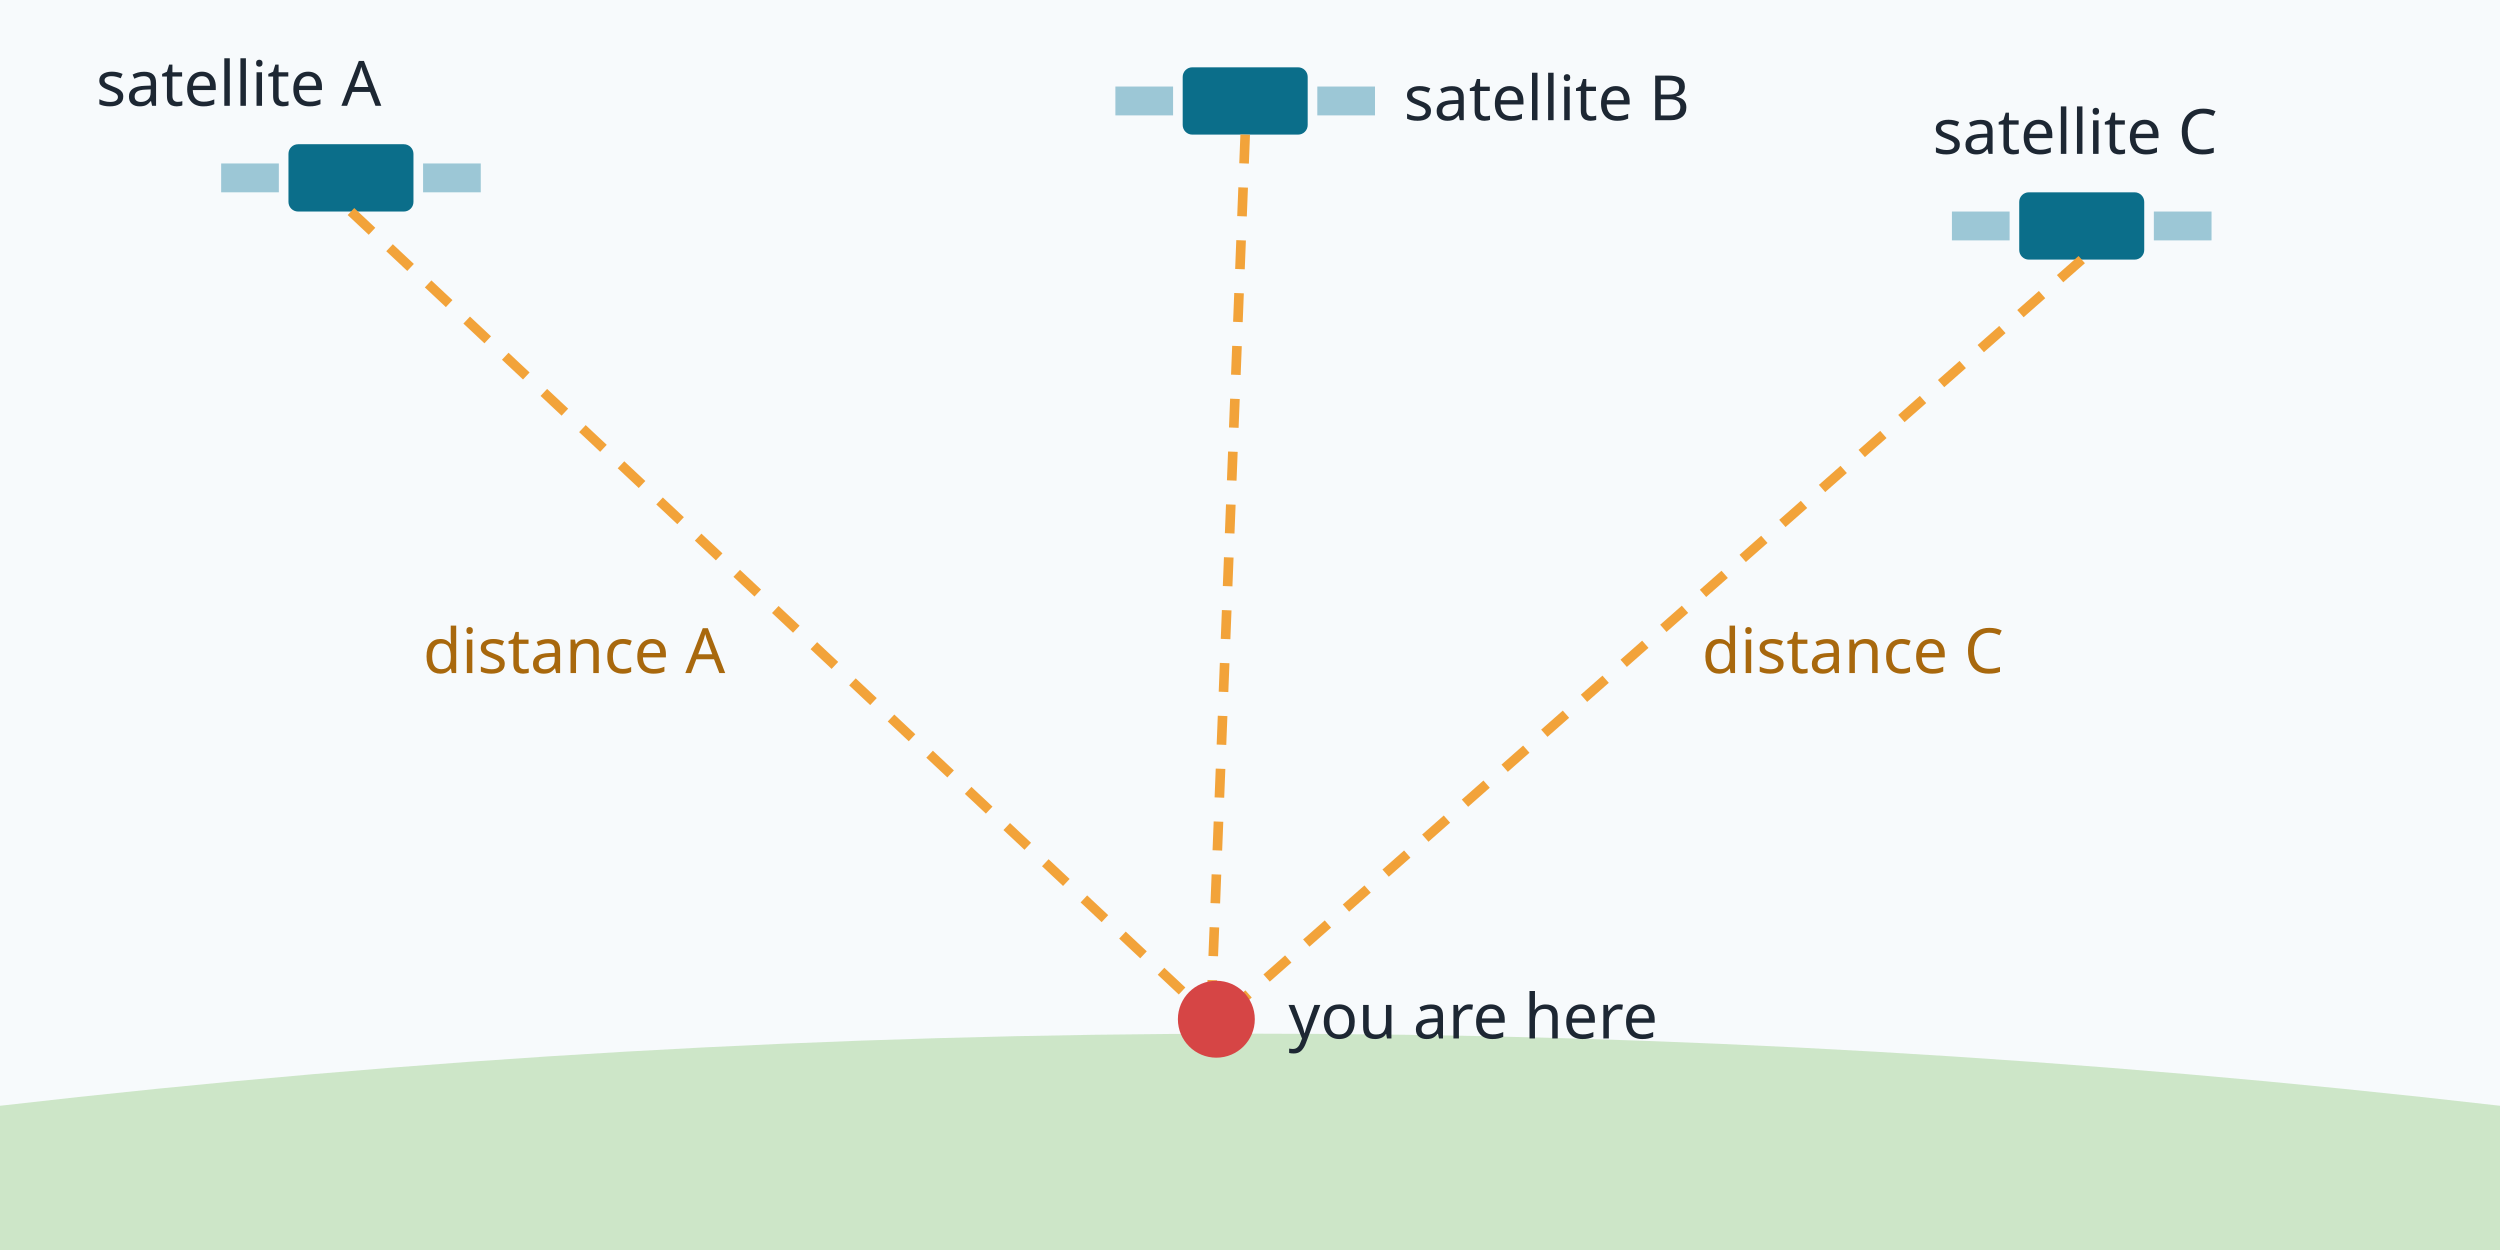
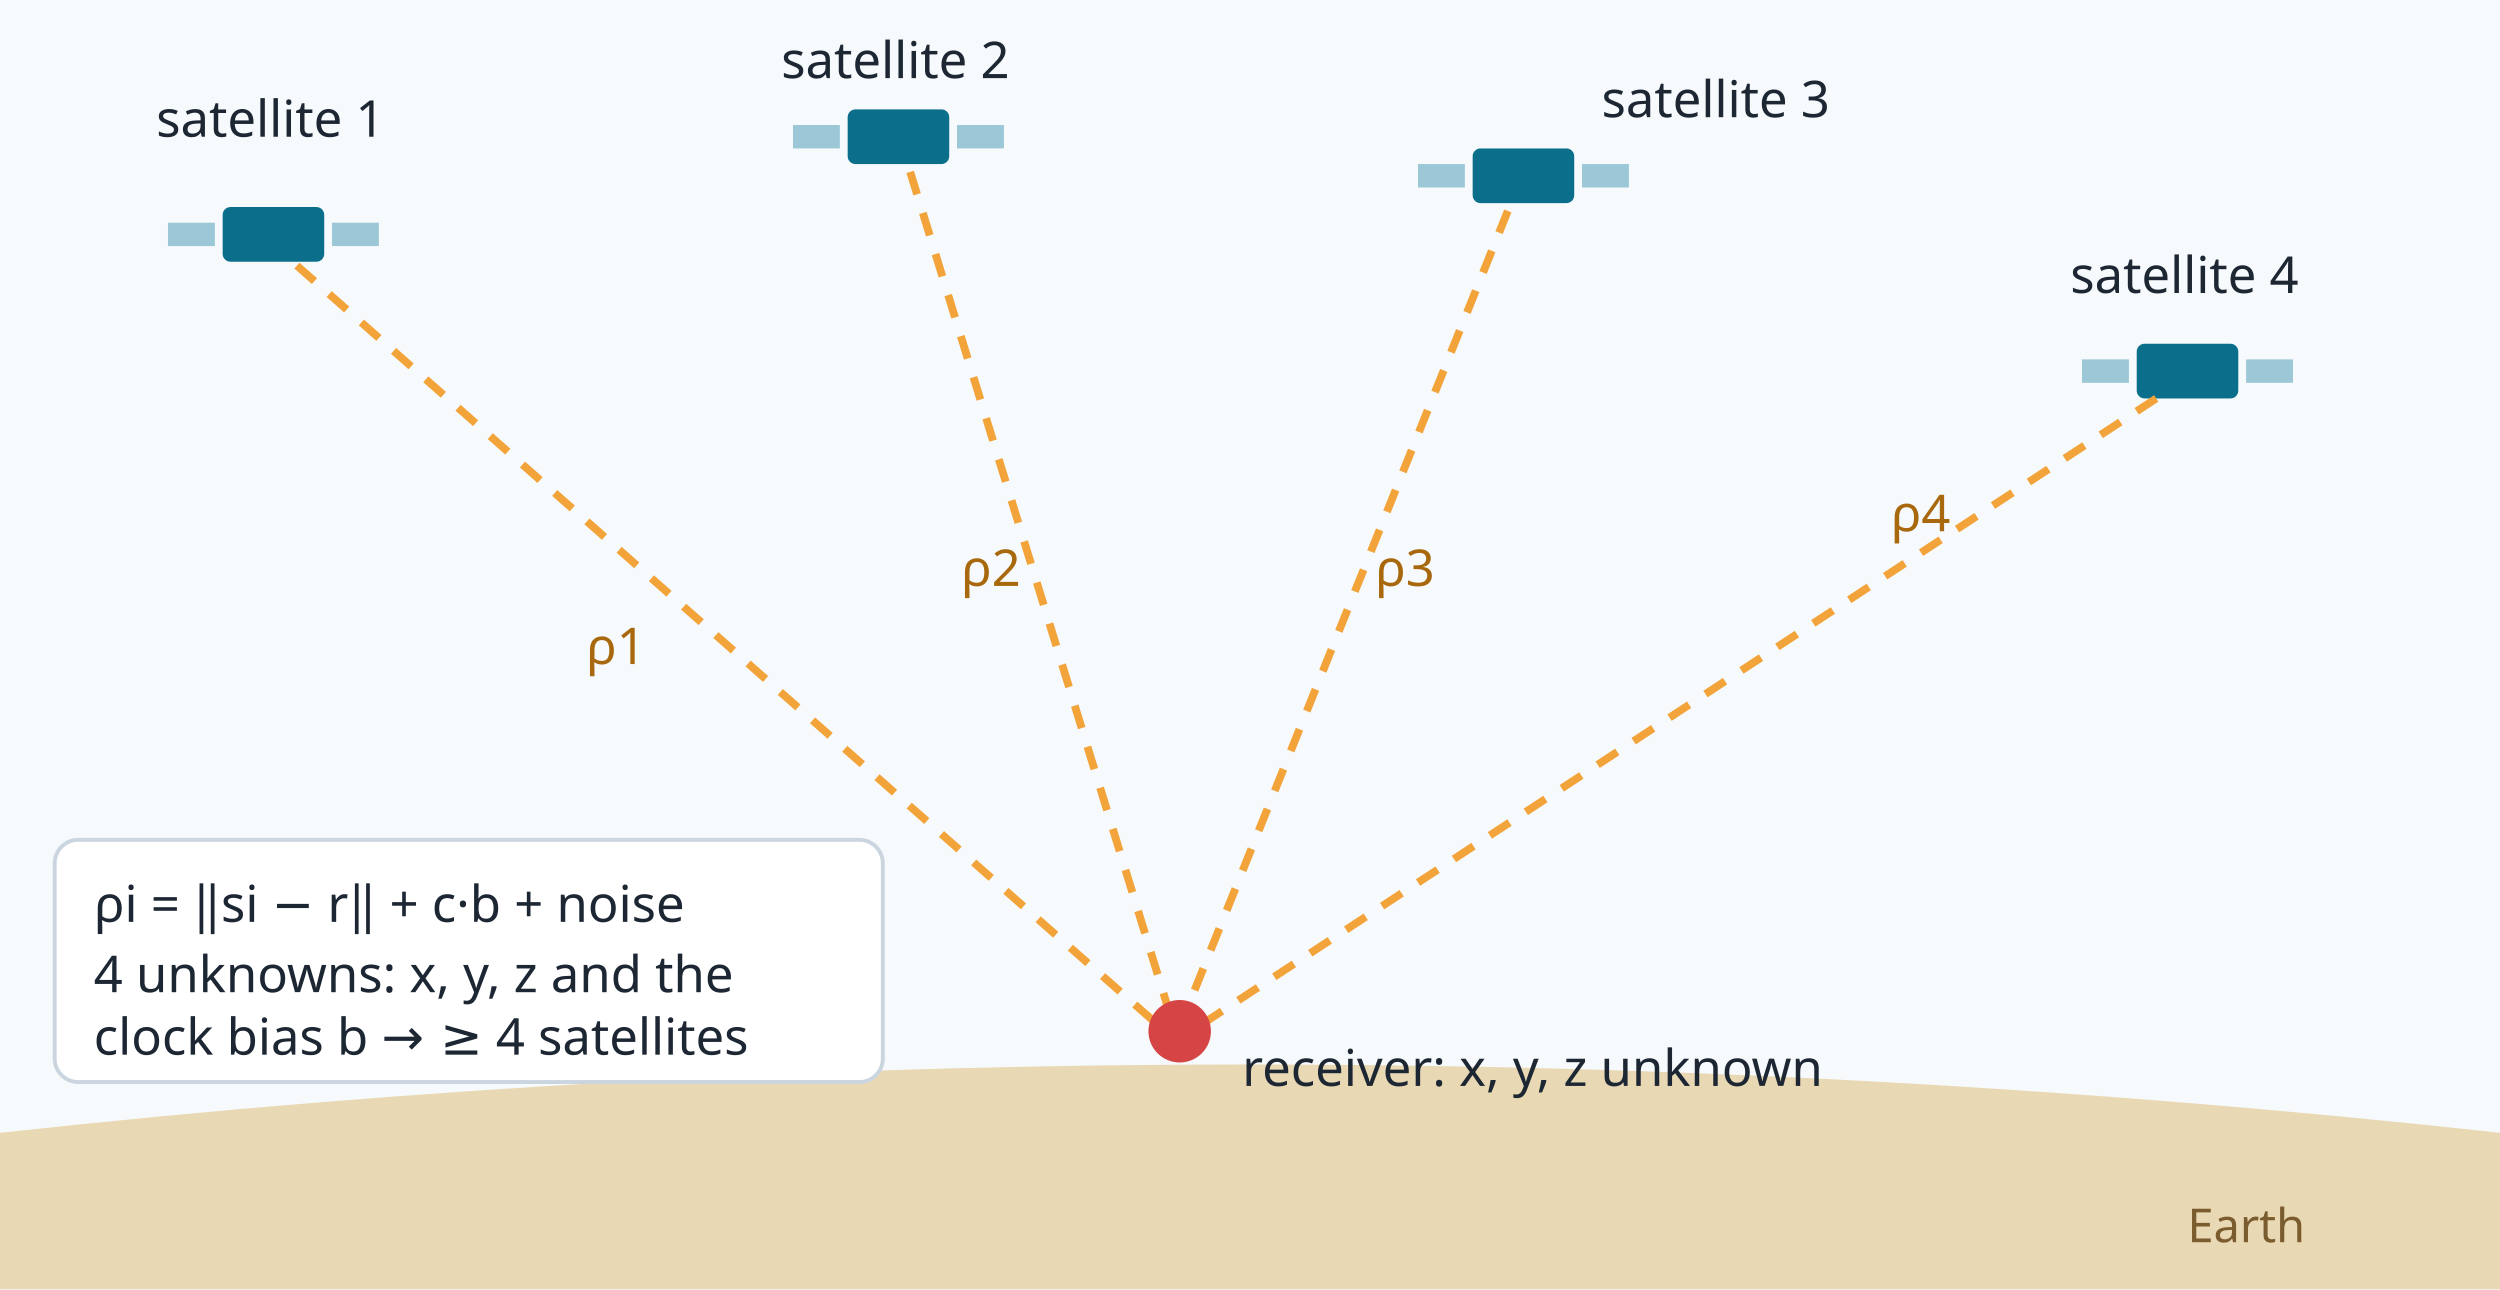
- <svg xmlns="http://www.w3.org/2000/svg" viewBox="0 0 520 260" font-family="sans-serif" font-size="13">
-   <rect width="520" height="260" fill="#f7fafc" />
-   <path d="M0 230 Q260 200 520 230 L520 260 L0 260 Z" fill="#cde6c8" />
-   <g fill="#0b6e8a">
-     <rect x="60" y="30" width="26" height="14" rx="2" />
-     <rect x="246" y="14" width="26" height="14" rx="2" />
-     <rect x="420" y="40" width="26" height="14" rx="2" />
+ <svg xmlns="http://www.w3.org/2000/svg" viewBox="0 0 640 330" font-family="sans-serif" font-size="13">
+   <rect width="640" height="330" fill="#f7fafc" />
+   <path d="M0 290 Q320 255 640 290 L640 330 L0 330 Z" fill="#e9d8b4" />
+   <text x="560" y="318" fill="#7a5c2e" font-size="12">Earth</text>
+   <g id="sats">
+     <g transform="translate(70,60)">
+       <rect x="-13" y="-7" width="26" height="14" rx="2" fill="#0b6e8a" />
+       <rect x="-27" y="-3" width="12" height="6" fill="#9cc7d6" />
+       <rect x="15" y="-3" width="12" height="6" fill="#9cc7d6" />
+     </g>
+     <g transform="translate(230,35)">
+       <rect x="-13" y="-7" width="26" height="14" rx="2" fill="#0b6e8a" />
+       <rect x="-27" y="-3" width="12" height="6" fill="#9cc7d6" />
+       <rect x="15" y="-3" width="12" height="6" fill="#9cc7d6" />
+     </g>
+     <g transform="translate(390,45)">
+       <rect x="-13" y="-7" width="26" height="14" rx="2" fill="#0b6e8a" />
+       <rect x="-27" y="-3" width="12" height="6" fill="#9cc7d6" />
+       <rect x="15" y="-3" width="12" height="6" fill="#9cc7d6" />
+     </g>
+     <g transform="translate(560,95)">
+       <rect x="-13" y="-7" width="26" height="14" rx="2" fill="#0b6e8a" />
+       <rect x="-27" y="-3" width="12" height="6" fill="#9cc7d6" />
+       <rect x="15" y="-3" width="12" height="6" fill="#9cc7d6" />
+     </g>
  </g>
-   <g fill="#9cc7d6">
-     <rect x="46" y="34" width="12" height="6" />
-     <rect x="88" y="34" width="12" height="6" />
-     <rect x="232" y="18" width="12" height="6" />
-     <rect x="274" y="18" width="12" height="6" />
-     <rect x="406" y="44" width="12" height="6" />
-     <rect x="448" y="44" width="12" height="6" />
+   <text x="40" y="35" fill="#1d2733">satellite 1</text>
+   <text x="200" y="20" fill="#1d2733">satellite 2</text>
+   <text x="410" y="30" fill="#1d2733">satellite 3</text>
+   <text x="530" y="75" fill="#1d2733">satellite 4</text>
+   <g stroke="#f2a33a" stroke-width="2" stroke-dasharray="6 5">
+     <line x1="76" y1="68" x2="296" y2="262" />
+     <line x1="233" y1="44" x2="299" y2="258" />
+     <line x1="386" y1="54" x2="304" y2="258" />
+     <line x1="552" y1="102" x2="308" y2="262" />
  </g>
-   <g stroke="#f2a33a" stroke-width="2" stroke-dasharray="6 5">
-     <line x1="73" y1="44" x2="250" y2="210" />
-     <line x1="259" y1="28" x2="252" y2="208" />
-     <line x1="433" y1="54" x2="256" y2="210" />
-   </g>
-   <circle cx="253" cy="212" r="8" fill="#d64545" />
-   <text x="268" y="216" fill="#1d2733">you are here</text>
-   <text x="20" y="22" fill="#1d2733">satellite A</text>
-   <text x="292" y="25" fill="#1d2733">satellite B</text>
-   <text x="402" y="32" fill="#1d2733">satellite C</text>
-   <text x="88" y="140" fill="#a8680d">distance A</text>
-   <text x="354" y="140" fill="#a8680d">distance C</text>
+   <text x="150" y="170" fill="#a8680d">ρ1</text>
+   <text x="246" y="150" fill="#a8680d">ρ2</text>
+   <text x="352" y="150" fill="#a8680d">ρ3</text>
+   <text x="484" y="136" fill="#a8680d">ρ4</text>
+   <circle cx="302" cy="264" r="8" fill="#d64545" />
+   <text x="318" y="278" fill="#1d2733">receiver: x, y, z unknown</text>
+   <rect x="14" y="215" width="212" height="62" rx="6" fill="#ffffff" stroke="#cbd5e0" />
+   <text x="24" y="236" fill="#1d2733">ρi = ‖si − r‖ + c·b + noise</text>
+   <text x="24" y="254" fill="#1d2733">4 unknowns: x, y, z and the</text>
+   <text x="24" y="270" fill="#1d2733">clock bias b → ≥ 4 satellites</text>
</svg>
